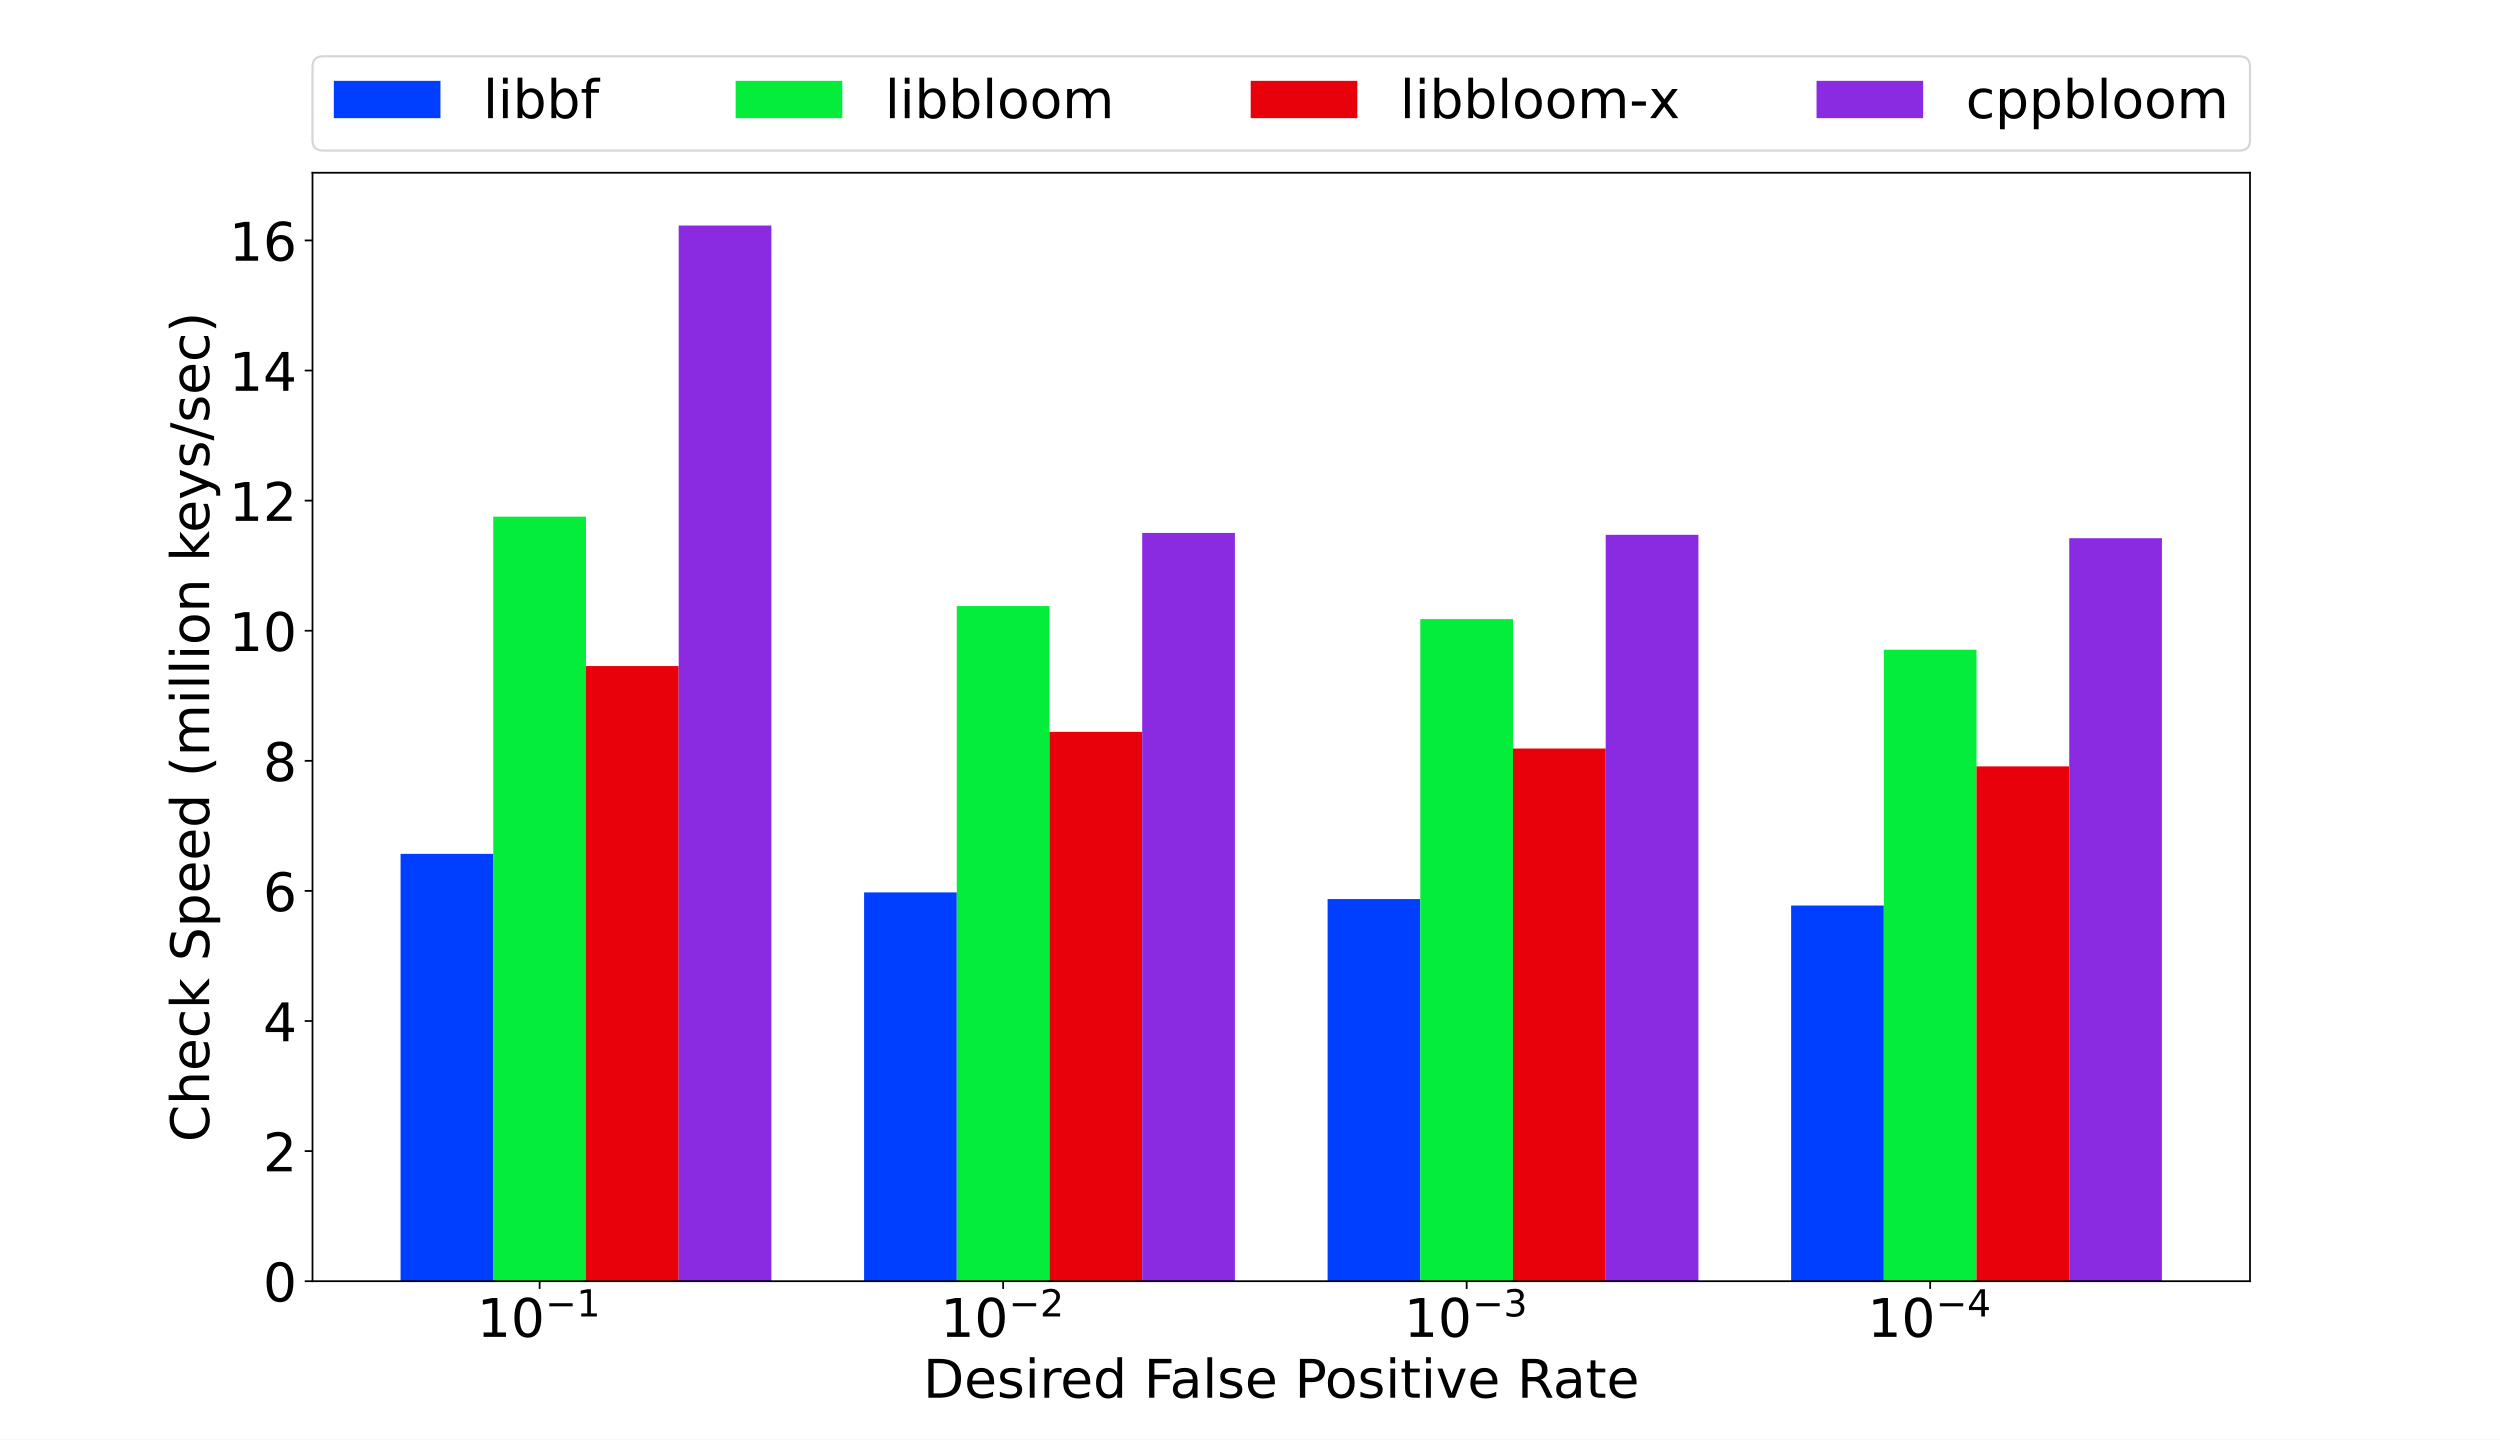
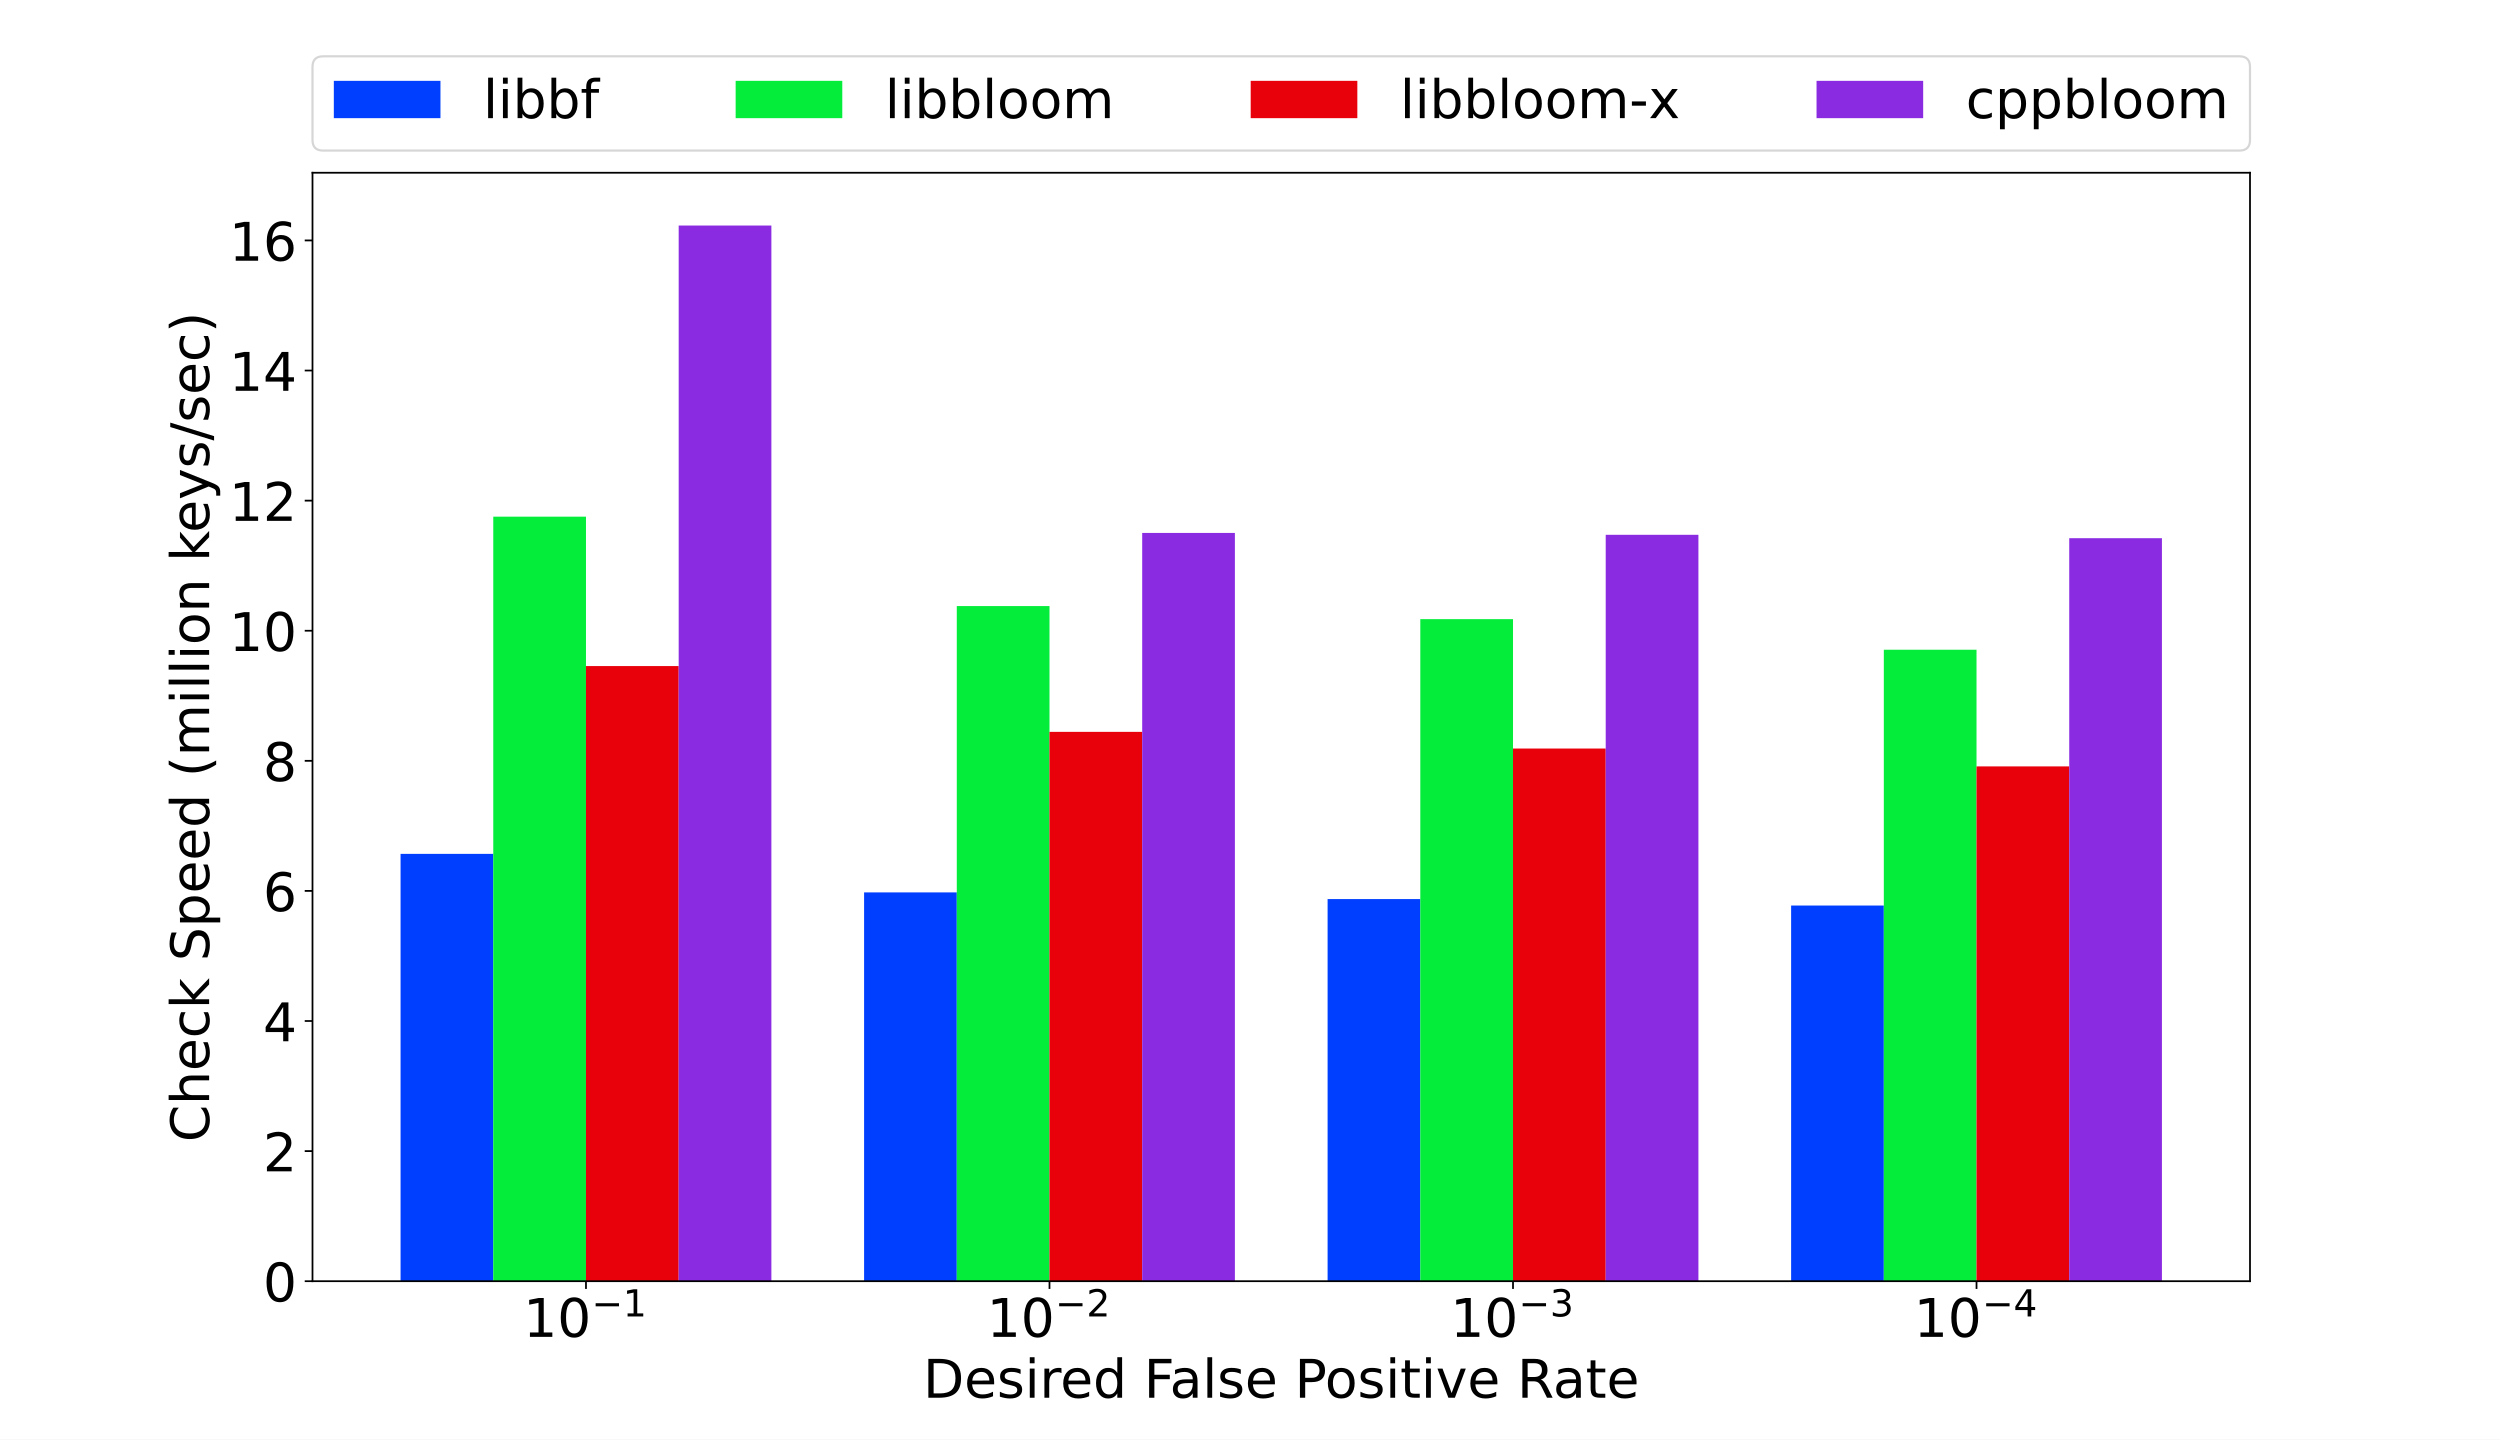
<svg xmlns="http://www.w3.org/2000/svg" xmlns:xlink="http://www.w3.org/1999/xlink" height="648pt" version="1.1" viewBox="0 0 1125.36 648" width="1125.36pt">
  <defs>
    <style type="text/css">
*{stroke-linecap:butt;stroke-linejoin:round;}
  </style>
  </defs>
  <g id="figure_1">
    <g id="patch_1">
      <path d="M 0 648  L 1125.36 648  L 1125.36 0  L 0 0  z " style="fill:#ffffff;" />
    </g>
    <g id="axes_1">
      <g id="patch_2">
        <path d="M 140.67 576.72  L 1012.824 576.72  L 1012.824 77.76  L 140.67 77.76  z " style="fill:#ffffff;" />
      </g>
      <g id="patch_3">
-         <path clip-path="url(#p3d5ce1f7de)" d="M 180.313 576.72  L 222.043 576.72  L 222.043 384.351  L 180.313 384.351  z " style="fill:#003fff;" />
+         <path clip-path="url(#p4076f1bf49)" d="M 180.313 576.72  L 222.043 576.72  L 222.043 384.351  L 180.313 384.351  z " style="fill:#003fff;" />
      </g>
      <g id="patch_4">
-         <path clip-path="url(#p3d5ce1f7de)" d="M 388.963 576.72  L 430.693 576.72  L 430.693 401.711  L 388.963 401.711  z " style="fill:#003fff;" />
+         <path clip-path="url(#p4076f1bf49)" d="M 388.963 576.72  L 430.693 576.72  L 430.693 401.711  L 388.963 401.711  z " style="fill:#003fff;" />
      </g>
      <g id="patch_5">
-         <path clip-path="url(#p3d5ce1f7de)" d="M 597.612 576.72  L 639.342 576.72  L 639.342 404.717  L 597.612 404.717  z " style="fill:#003fff;" />
+         <path clip-path="url(#p4076f1bf49)" d="M 597.612 576.72  L 639.342 576.72  L 639.342 404.717  L 597.612 404.717  z " style="fill:#003fff;" />
      </g>
      <g id="patch_6">
-         <path clip-path="url(#p3d5ce1f7de)" d="M 806.261 576.72  L 847.991 576.72  L 847.991 407.634  L 806.261 407.634  z " style="fill:#003fff;" />
+         <path clip-path="url(#p4076f1bf49)" d="M 806.261 576.72  L 847.991 576.72  L 847.991 407.634  L 806.261 407.634  z " style="fill:#003fff;" />
      </g>
      <g id="patch_7">
-         <path clip-path="url(#p3d5ce1f7de)" d="M 222.043 576.72  L 263.773 576.72  L 263.773 232.561  L 222.043 232.561  z " style="fill:#03ed3a;" />
+         <path clip-path="url(#p4076f1bf49)" d="M 222.043 576.72  L 263.773 576.72  L 263.773 232.561  L 222.043 232.561  z " style="fill:#03ed3a;" />
      </g>
      <g id="patch_8">
-         <path clip-path="url(#p3d5ce1f7de)" d="M 430.693 576.72  L 472.422 576.72  L 472.422 272.803  L 430.693 272.803  z " style="fill:#03ed3a;" />
+         <path clip-path="url(#p4076f1bf49)" d="M 430.693 576.72  L 472.422 576.72  L 472.422 272.803  L 430.693 272.803  z " style="fill:#03ed3a;" />
      </g>
      <g id="patch_9">
-         <path clip-path="url(#p3d5ce1f7de)" d="M 639.342 576.72  L 681.072 576.72  L 681.072 278.707  L 639.342 278.707  z " style="fill:#03ed3a;" />
+         <path clip-path="url(#p4076f1bf49)" d="M 639.342 576.72  L 681.072 576.72  L 681.072 278.707  L 639.342 278.707  z " style="fill:#03ed3a;" />
      </g>
      <g id="patch_10">
-         <path clip-path="url(#p3d5ce1f7de)" d="M 847.991 576.72  L 889.721 576.72  L 889.721 292.475  L 847.991 292.475  z " style="fill:#03ed3a;" />
+         <path clip-path="url(#p4076f1bf49)" d="M 847.991 576.72  L 889.721 576.72  L 889.721 292.475  L 847.991 292.475  z " style="fill:#03ed3a;" />
      </g>
      <g id="patch_11">
-         <path clip-path="url(#p3d5ce1f7de)" d="M 263.773 576.72  L 305.503 576.72  L 305.503 299.831  L 263.773 299.831  z " style="fill:#e8000b;" />
+         <path clip-path="url(#p4076f1bf49)" d="M 263.773 576.72  L 305.503 576.72  L 305.503 299.831  L 263.773 299.831  z " style="fill:#e8000b;" />
      </g>
      <g id="patch_12">
-         <path clip-path="url(#p3d5ce1f7de)" d="M 472.422 576.72  L 514.152 576.72  L 514.152 329.457  L 472.422 329.457  z " style="fill:#e8000b;" />
+         <path clip-path="url(#p4076f1bf49)" d="M 472.422 576.72  L 514.152 576.72  L 514.152 329.457  L 472.422 329.457  z " style="fill:#e8000b;" />
      </g>
      <g id="patch_13">
-         <path clip-path="url(#p3d5ce1f7de)" d="M 681.072 576.72  L 722.801 576.72  L 722.801 336.961  L 681.072 336.961  z " style="fill:#e8000b;" />
+         <path clip-path="url(#p4076f1bf49)" d="M 681.072 576.72  L 722.801 576.72  L 722.801 336.961  L 681.072 336.961  z " style="fill:#e8000b;" />
      </g>
      <g id="patch_14">
-         <path clip-path="url(#p3d5ce1f7de)" d="M 889.721 576.72  L 931.451 576.72  L 931.451 344.981  L 889.721 344.981  z " style="fill:#e8000b;" />
+         <path clip-path="url(#p4076f1bf49)" d="M 889.721 576.72  L 931.451 576.72  L 931.451 344.981  L 889.721 344.981  z " style="fill:#e8000b;" />
      </g>
      <g id="patch_15">
-         <path clip-path="url(#p3d5ce1f7de)" d="M 305.503 576.72  L 347.233 576.72  L 347.233 101.52  L 305.503 101.52  z " style="fill:#8a2be2;" />
+         <path clip-path="url(#p4076f1bf49)" d="M 305.503 576.72  L 347.233 576.72  L 347.233 101.52  L 305.503 101.52  z " style="fill:#8a2be2;" />
      </g>
      <g id="patch_16">
-         <path clip-path="url(#p3d5ce1f7de)" d="M 514.152 576.72  L 555.882 576.72  L 555.882 239.911  L 514.152 239.911  z " style="fill:#8a2be2;" />
+         <path clip-path="url(#p4076f1bf49)" d="M 514.152 576.72  L 555.882 576.72  L 555.882 239.911  L 514.152 239.911  z " style="fill:#8a2be2;" />
      </g>
      <g id="patch_17">
-         <path clip-path="url(#p3d5ce1f7de)" d="M 722.801 576.72  L 764.531 576.72  L 764.531 240.747  L 722.801 240.747  z " style="fill:#8a2be2;" />
+         <path clip-path="url(#p4076f1bf49)" d="M 722.801 576.72  L 764.531 576.72  L 764.531 240.747  L 722.801 240.747  z " style="fill:#8a2be2;" />
      </g>
      <g id="patch_18">
-         <path clip-path="url(#p3d5ce1f7de)" d="M 931.451 576.72  L 973.181 576.72  L 973.181 242.273  L 931.451 242.273  z " style="fill:#8a2be2;" />
+         <path clip-path="url(#p4076f1bf49)" d="M 931.451 576.72  L 973.181 576.72  L 973.181 242.273  L 931.451 242.273  z " style="fill:#8a2be2;" />
      </g>
      <g id="matplotlib.axis_1">
        <g id="xtick_1">
          <g id="line2d_1">
            <defs>
-               <path d="M 0 0  L 0 3.5  " id="m0b85500d4a" style="stroke:#000000;stroke-width:0.8;" />
-             </defs>
-             <g>
-               <use style="stroke:#000000;stroke-width:0.8;" x="242.908" xlink:href="#m0b85500d4a" y="576.72" />
+               <path d="M 0 0  L 0 3.5  " id="m5513787c3d" style="stroke:#000000;stroke-width:0.8;" />
+             </defs>
+             <g>
+               <use style="stroke:#000000;stroke-width:0.8;" x="263.773" xlink:href="#m5513787c3d" y="576.72" />
            </g>
          </g>
          <g id="text_1">
            <defs>
              <path d="M 12.406 8.297  L 28.516 8.297  L 28.516 63.922  L 10.984 60.406  L 10.984 69.391  L 28.422 72.906  L 38.281 72.906  L 38.281 8.297  L 54.391 8.297  L 54.391 0  L 12.406 0  z " id="DejaVuSans-49" />
              <path d="M 31.781 66.406  Q 24.172 66.406 20.328 58.906  Q 16.5 51.422 16.5 36.375  Q 16.5 21.391 20.328 13.891  Q 24.172 6.391 31.781 6.391  Q 39.453 6.391 43.281 13.891  Q 47.125 21.391 47.125 36.375  Q 47.125 51.422 43.281 58.906  Q 39.453 66.406 31.781 66.406  z M 31.781 74.219  Q 44.047 74.219 50.516 64.516  Q 56.984 54.828 56.984 36.375  Q 56.984 17.969 50.516 8.266  Q 44.047 -1.422 31.781 -1.422  Q 19.531 -1.422 13.062 8.266  Q 6.594 17.969 6.594 36.375  Q 6.594 54.828 13.062 64.516  Q 19.531 74.219 31.781 74.219  z " id="DejaVuSans-48" />
              <path d="M 10.594 35.5  L 73.188 35.5  L 73.188 27.203  L 10.594 27.203  z " id="DejaVuSans-8722" />
            </defs>
-             <g transform="translate(214.7081 601.9562)scale(0.24 -0.24)">
+             <g transform="translate(235.5731 601.9562)scale(0.24 -0.24)">
              <use transform="translate(0 0.684375)" xlink:href="#DejaVuSans-49" />
              <use transform="translate(63.62305 0.684375)" xlink:href="#DejaVuSans-48" />
              <use transform="translate(128.2031 38.96563)scale(0.7)" xlink:href="#DejaVuSans-8722" />
              <use transform="translate(186.8555 38.96563)scale(0.7)" xlink:href="#DejaVuSans-49" />
            </g>
          </g>
        </g>
        <g id="xtick_2">
          <g id="line2d_2">
            <g>
-               <use style="stroke:#000000;stroke-width:0.8;" x="451.557" xlink:href="#m0b85500d4a" y="576.72" />
+               <use style="stroke:#000000;stroke-width:0.8;" x="472.422" xlink:href="#m5513787c3d" y="576.72" />
            </g>
          </g>
          <g id="text_2">
            <defs>
              <path d="M 19.188 8.297  L 53.609 8.297  L 53.609 0  L 7.328 0  L 7.328 8.297  Q 12.938 14.109 22.625 23.891  Q 32.328 33.688 34.812 36.531  Q 39.547 41.844 41.422 45.531  Q 43.312 49.219 43.312 52.781  Q 43.312 58.594 39.234 62.25  Q 35.156 65.922 28.609 65.922  Q 23.969 65.922 18.812 64.312  Q 13.672 62.703 7.812 59.422  L 7.812 69.391  Q 13.766 71.781 18.938 73  Q 24.125 74.219 28.422 74.219  Q 39.75 74.219 46.484 68.547  Q 53.219 62.891 53.219 53.422  Q 53.219 48.922 51.531 44.891  Q 49.859 40.875 45.406 35.406  Q 44.188 33.984 37.641 27.219  Q 31.109 20.453 19.188 8.297  z " id="DejaVuSans-50" />
            </defs>
-             <g transform="translate(423.3574 601.9562)scale(0.24 -0.24)">
+             <g transform="translate(444.2224 601.9562)scale(0.24 -0.24)">
              <use transform="translate(0 0.765625)" xlink:href="#DejaVuSans-49" />
              <use transform="translate(63.62305 0.765625)" xlink:href="#DejaVuSans-48" />
              <use transform="translate(128.2031 39.04688)scale(0.7)" xlink:href="#DejaVuSans-8722" />
              <use transform="translate(186.8555 39.04688)scale(0.7)" xlink:href="#DejaVuSans-50" />
            </g>
          </g>
        </g>
        <g id="xtick_3">
          <g id="line2d_3">
            <g>
-               <use style="stroke:#000000;stroke-width:0.8;" x="660.207" xlink:href="#m0b85500d4a" y="576.72" />
+               <use style="stroke:#000000;stroke-width:0.8;" x="681.072" xlink:href="#m5513787c3d" y="576.72" />
            </g>
          </g>
          <g id="text_3">
            <defs>
              <path d="M 40.578 39.312  Q 47.656 37.797 51.625 33  Q 55.609 28.219 55.609 21.188  Q 55.609 10.406 48.188 4.484  Q 40.766 -1.422 27.094 -1.422  Q 22.516 -1.422 17.656 -0.516  Q 12.797 0.391 7.625 2.203  L 7.625 11.719  Q 11.719 9.328 16.594 8.109  Q 21.484 6.891 26.812 6.891  Q 36.078 6.891 40.938 10.547  Q 45.797 14.203 45.797 21.188  Q 45.797 27.641 41.281 31.266  Q 36.766 34.906 28.719 34.906  L 20.219 34.906  L 20.219 43.016  L 29.109 43.016  Q 36.375 43.016 40.234 45.922  Q 44.094 48.828 44.094 54.297  Q 44.094 59.906 40.109 62.906  Q 36.141 65.922 28.719 65.922  Q 24.656 65.922 20.016 65.031  Q 15.375 64.156 9.812 62.312  L 9.812 71.094  Q 15.438 72.656 20.344 73.438  Q 25.25 74.219 29.594 74.219  Q 40.828 74.219 47.359 69.109  Q 53.906 64.016 53.906 55.328  Q 53.906 49.266 50.438 45.094  Q 46.969 40.922 40.578 39.312  z " id="DejaVuSans-51" />
            </defs>
-             <g transform="translate(632.0067 601.9562)scale(0.24 -0.24)">
+             <g transform="translate(652.8716 601.9562)scale(0.24 -0.24)">
              <use transform="translate(0 0.765625)" xlink:href="#DejaVuSans-49" />
              <use transform="translate(63.62305 0.765625)" xlink:href="#DejaVuSans-48" />
              <use transform="translate(128.2031 39.04688)scale(0.7)" xlink:href="#DejaVuSans-8722" />
              <use transform="translate(186.8555 39.04688)scale(0.7)" xlink:href="#DejaVuSans-51" />
            </g>
          </g>
        </g>
        <g id="xtick_4">
          <g id="line2d_4">
            <g>
-               <use style="stroke:#000000;stroke-width:0.8;" x="868.856" xlink:href="#m0b85500d4a" y="576.72" />
+               <use style="stroke:#000000;stroke-width:0.8;" x="889.721" xlink:href="#m5513787c3d" y="576.72" />
            </g>
          </g>
          <g id="text_4">
            <defs>
              <path d="M 37.797 64.312  L 12.891 25.391  L 37.797 25.391  z M 35.203 72.906  L 47.609 72.906  L 47.609 25.391  L 58.016 25.391  L 58.016 17.188  L 47.609 17.188  L 47.609 0  L 37.797 0  L 37.797 17.188  L 4.891 17.188  L 4.891 26.703  z " id="DejaVuSans-52" />
            </defs>
-             <g transform="translate(840.656 601.9562)scale(0.24 -0.24)">
+             <g transform="translate(861.5209 601.9562)scale(0.24 -0.24)">
              <use transform="translate(0 0.684375)" xlink:href="#DejaVuSans-49" />
              <use transform="translate(63.62305 0.684375)" xlink:href="#DejaVuSans-48" />
              <use transform="translate(128.2031 38.96563)scale(0.7)" xlink:href="#DejaVuSans-8722" />
              <use transform="translate(186.8555 38.96563)scale(0.7)" xlink:href="#DejaVuSans-52" />
            </g>
          </g>
        </g>
        <g id="text_5">
          <defs>
            <path d="M 19.672 64.797  L 19.672 8.109  L 31.594 8.109  Q 46.688 8.109 53.688 14.938  Q 60.688 21.781 60.688 36.531  Q 60.688 51.172 53.688 57.984  Q 46.688 64.797 31.594 64.797  z M 9.812 72.906  L 30.078 72.906  Q 51.266 72.906 61.172 64.094  Q 71.094 55.281 71.094 36.531  Q 71.094 17.672 61.125 8.828  Q 51.172 0 30.078 0  L 9.812 0  z " id="DejaVuSans-68" />
            <path d="M 56.203 29.594  L 56.203 25.203  L 14.891 25.203  Q 15.484 15.922 20.484 11.062  Q 25.484 6.203 34.422 6.203  Q 39.594 6.203 44.453 7.469  Q 49.312 8.734 54.109 11.281  L 54.109 2.781  Q 49.266 0.734 44.188 -0.344  Q 39.109 -1.422 33.891 -1.422  Q 20.797 -1.422 13.156 6.188  Q 5.516 13.812 5.516 26.812  Q 5.516 40.234 12.766 48.109  Q 20.016 56 32.328 56  Q 43.359 56 49.781 48.891  Q 56.203 41.797 56.203 29.594  z M 47.219 32.234  Q 47.125 39.594 43.094 43.984  Q 39.062 48.391 32.422 48.391  Q 24.906 48.391 20.391 44.141  Q 15.875 39.891 15.188 32.172  z " id="DejaVuSans-101" />
            <path d="M 44.281 53.078  L 44.281 44.578  Q 40.484 46.531 36.375 47.5  Q 32.281 48.484 27.875 48.484  Q 21.188 48.484 17.844 46.438  Q 14.5 44.391 14.5 40.281  Q 14.5 37.156 16.891 35.375  Q 19.281 33.594 26.516 31.984  L 29.594 31.297  Q 39.156 29.25 43.188 25.516  Q 47.219 21.781 47.219 15.094  Q 47.219 7.469 41.188 3.016  Q 35.156 -1.422 24.609 -1.422  Q 20.219 -1.422 15.453 -0.562  Q 10.688 0.297 5.422 2  L 5.422 11.281  Q 10.406 8.688 15.234 7.391  Q 20.062 6.109 24.812 6.109  Q 31.156 6.109 34.562 8.281  Q 37.984 10.453 37.984 14.406  Q 37.984 18.062 35.516 20.016  Q 33.062 21.969 24.703 23.781  L 21.578 24.516  Q 13.234 26.266 9.516 29.906  Q 5.812 33.547 5.812 39.891  Q 5.812 47.609 11.281 51.797  Q 16.75 56 26.812 56  Q 31.781 56 36.172 55.266  Q 40.578 54.547 44.281 53.078  z " id="DejaVuSans-115" />
            <path d="M 9.422 54.688  L 18.406 54.688  L 18.406 0  L 9.422 0  z M 9.422 75.984  L 18.406 75.984  L 18.406 64.594  L 9.422 64.594  z " id="DejaVuSans-105" />
            <path d="M 41.109 46.297  Q 39.594 47.172 37.812 47.578  Q 36.031 48 33.891 48  Q 26.266 48 22.188 43.047  Q 18.109 38.094 18.109 28.812  L 18.109 0  L 9.078 0  L 9.078 54.688  L 18.109 54.688  L 18.109 46.188  Q 20.953 51.172 25.484 53.578  Q 30.031 56 36.531 56  Q 37.453 56 38.578 55.875  Q 39.703 55.766 41.062 55.516  z " id="DejaVuSans-114" />
            <path d="M 45.406 46.391  L 45.406 75.984  L 54.391 75.984  L 54.391 0  L 45.406 0  L 45.406 8.203  Q 42.578 3.328 38.25 0.953  Q 33.938 -1.422 27.875 -1.422  Q 17.969 -1.422 11.734 6.484  Q 5.516 14.406 5.516 27.297  Q 5.516 40.188 11.734 48.094  Q 17.969 56 27.875 56  Q 33.938 56 38.25 53.625  Q 42.578 51.266 45.406 46.391  z M 14.797 27.297  Q 14.797 17.391 18.875 11.75  Q 22.953 6.109 30.078 6.109  Q 37.203 6.109 41.297 11.75  Q 45.406 17.391 45.406 27.297  Q 45.406 37.203 41.297 42.844  Q 37.203 48.484 30.078 48.484  Q 22.953 48.484 18.875 42.844  Q 14.797 37.203 14.797 27.297  z " id="DejaVuSans-100" />
            <path id="DejaVuSans-32" />
            <path d="M 9.812 72.906  L 51.703 72.906  L 51.703 64.594  L 19.672 64.594  L 19.672 43.109  L 48.578 43.109  L 48.578 34.812  L 19.672 34.812  L 19.672 0  L 9.812 0  z " id="DejaVuSans-70" />
            <path d="M 34.281 27.484  Q 23.391 27.484 19.188 25  Q 14.984 22.516 14.984 16.5  Q 14.984 11.719 18.141 8.906  Q 21.297 6.109 26.703 6.109  Q 34.188 6.109 38.703 11.406  Q 43.219 16.703 43.219 25.484  L 43.219 27.484  z M 52.203 31.203  L 52.203 0  L 43.219 0  L 43.219 8.297  Q 40.141 3.328 35.547 0.953  Q 30.953 -1.422 24.312 -1.422  Q 15.922 -1.422 10.953 3.297  Q 6 8.016 6 15.922  Q 6 25.141 12.172 29.828  Q 18.359 34.516 30.609 34.516  L 43.219 34.516  L 43.219 35.406  Q 43.219 41.609 39.141 45  Q 35.062 48.391 27.688 48.391  Q 23 48.391 18.547 47.266  Q 14.109 46.141 10.016 43.891  L 10.016 52.203  Q 14.938 54.109 19.578 55.047  Q 24.219 56 28.609 56  Q 40.484 56 46.344 49.844  Q 52.203 43.703 52.203 31.203  z " id="DejaVuSans-97" />
            <path d="M 9.422 75.984  L 18.406 75.984  L 18.406 0  L 9.422 0  z " id="DejaVuSans-108" />
            <path d="M 19.672 64.797  L 19.672 37.406  L 32.078 37.406  Q 38.969 37.406 42.719 40.969  Q 46.484 44.531 46.484 51.125  Q 46.484 57.672 42.719 61.234  Q 38.969 64.797 32.078 64.797  z M 9.812 72.906  L 32.078 72.906  Q 44.344 72.906 50.609 67.359  Q 56.891 61.812 56.891 51.125  Q 56.891 40.328 50.609 34.812  Q 44.344 29.297 32.078 29.297  L 19.672 29.297  L 19.672 0  L 9.812 0  z " id="DejaVuSans-80" />
            <path d="M 30.609 48.391  Q 23.391 48.391 19.188 42.75  Q 14.984 37.109 14.984 27.297  Q 14.984 17.484 19.156 11.844  Q 23.344 6.203 30.609 6.203  Q 37.797 6.203 41.984 11.859  Q 46.188 17.531 46.188 27.297  Q 46.188 37.016 41.984 42.703  Q 37.797 48.391 30.609 48.391  z M 30.609 56  Q 42.328 56 49.016 48.375  Q 55.719 40.766 55.719 27.297  Q 55.719 13.875 49.016 6.219  Q 42.328 -1.422 30.609 -1.422  Q 18.844 -1.422 12.172 6.219  Q 5.516 13.875 5.516 27.297  Q 5.516 40.766 12.172 48.375  Q 18.844 56 30.609 56  z " id="DejaVuSans-111" />
            <path d="M 18.312 70.219  L 18.312 54.688  L 36.812 54.688  L 36.812 47.703  L 18.312 47.703  L 18.312 18.016  Q 18.312 11.328 20.141 9.422  Q 21.969 7.516 27.594 7.516  L 36.812 7.516  L 36.812 0  L 27.594 0  Q 17.188 0 13.234 3.875  Q 9.281 7.766 9.281 18.016  L 9.281 47.703  L 2.688 47.703  L 2.688 54.688  L 9.281 54.688  L 9.281 70.219  z " id="DejaVuSans-116" />
            <path d="M 2.984 54.688  L 12.5 54.688  L 29.594 8.797  L 46.688 54.688  L 56.203 54.688  L 35.688 0  L 23.484 0  z " id="DejaVuSans-118" />
            <path d="M 44.391 34.188  Q 47.562 33.109 50.562 29.594  Q 53.562 26.078 56.594 19.922  L 66.609 0  L 56 0  L 46.688 18.703  Q 43.062 26.031 39.672 28.422  Q 36.281 30.812 30.422 30.812  L 19.672 30.812  L 19.672 0  L 9.812 0  L 9.812 72.906  L 32.078 72.906  Q 44.578 72.906 50.734 67.672  Q 56.891 62.453 56.891 51.906  Q 56.891 45.016 53.688 40.469  Q 50.484 35.938 44.391 34.188  z M 19.672 64.797  L 19.672 38.922  L 32.078 38.922  Q 39.203 38.922 42.844 42.219  Q 46.484 45.516 46.484 51.906  Q 46.484 58.297 42.844 61.547  Q 39.203 64.797 32.078 64.797  z " id="DejaVuSans-82" />
          </defs>
          <g transform="translate(415.5401 629.1838)scale(0.24 -0.24)">
            <use xlink:href="#DejaVuSans-68" />
            <use x="77.002" xlink:href="#DejaVuSans-101" />
            <use x="138.525" xlink:href="#DejaVuSans-115" />
            <use x="190.625" xlink:href="#DejaVuSans-105" />
            <use x="218.408" xlink:href="#DejaVuSans-114" />
            <use x="257.271" xlink:href="#DejaVuSans-101" />
            <use x="318.795" xlink:href="#DejaVuSans-100" />
            <use x="382.271" xlink:href="#DejaVuSans-32" />
            <use x="414.059" xlink:href="#DejaVuSans-70" />
            <use x="462.453" xlink:href="#DejaVuSans-97" />
            <use x="523.732" xlink:href="#DejaVuSans-108" />
            <use x="551.516" xlink:href="#DejaVuSans-115" />
            <use x="603.615" xlink:href="#DejaVuSans-101" />
            <use x="665.139" xlink:href="#DejaVuSans-32" />
            <use x="696.926" xlink:href="#DejaVuSans-80" />
            <use x="753.604" xlink:href="#DejaVuSans-111" />
            <use x="814.785" xlink:href="#DejaVuSans-115" />
            <use x="866.885" xlink:href="#DejaVuSans-105" />
            <use x="894.668" xlink:href="#DejaVuSans-116" />
            <use x="933.877" xlink:href="#DejaVuSans-105" />
            <use x="961.66" xlink:href="#DejaVuSans-118" />
            <use x="1020.84" xlink:href="#DejaVuSans-101" />
            <use x="1082.363" xlink:href="#DejaVuSans-32" />
            <use x="1114.15" xlink:href="#DejaVuSans-82" />
            <use x="1181.383" xlink:href="#DejaVuSans-97" />
            <use x="1242.662" xlink:href="#DejaVuSans-116" />
            <use x="1281.871" xlink:href="#DejaVuSans-101" />
          </g>
        </g>
      </g>
      <g id="matplotlib.axis_2">
        <g id="ytick_1">
          <g id="line2d_5">
            <defs>
-               <path d="M 0 0  L -3.5 0  " id="m25e9dad3aa" style="stroke:#000000;stroke-width:0.8;" />
-             </defs>
-             <g>
-               <use style="stroke:#000000;stroke-width:0.8;" x="140.67" xlink:href="#m25e9dad3aa" y="576.72" />
+               <path d="M 0 0  L -3.5 0  " id="m10c6219ffc" style="stroke:#000000;stroke-width:0.8;" />
+             </defs>
+             <g>
+               <use style="stroke:#000000;stroke-width:0.8;" x="140.67" xlink:href="#m10c6219ffc" y="576.72" />
            </g>
          </g>
          <g id="text_6">
            <g transform="translate(118.4 585.8381)scale(0.24 -0.24)">
              <use xlink:href="#DejaVuSans-48" />
            </g>
          </g>
        </g>
        <g id="ytick_2">
          <g id="line2d_6">
            <g>
-               <use style="stroke:#000000;stroke-width:0.8;" x="140.67" xlink:href="#m25e9dad3aa" y="518.16" />
+               <use style="stroke:#000000;stroke-width:0.8;" x="140.67" xlink:href="#m10c6219ffc" y="518.16" />
            </g>
          </g>
          <g id="text_7">
            <g transform="translate(118.4 527.2778)scale(0.24 -0.24)">
              <use xlink:href="#DejaVuSans-50" />
            </g>
          </g>
        </g>
        <g id="ytick_3">
          <g id="line2d_7">
            <g>
-               <use style="stroke:#000000;stroke-width:0.8;" x="140.67" xlink:href="#m25e9dad3aa" y="459.599" />
+               <use style="stroke:#000000;stroke-width:0.8;" x="140.67" xlink:href="#m10c6219ffc" y="459.599" />
            </g>
          </g>
          <g id="text_8">
            <g transform="translate(118.4 468.7174)scale(0.24 -0.24)">
              <use xlink:href="#DejaVuSans-52" />
            </g>
          </g>
        </g>
        <g id="ytick_4">
          <g id="line2d_8">
            <g>
-               <use style="stroke:#000000;stroke-width:0.8;" x="140.67" xlink:href="#m25e9dad3aa" y="401.039" />
+               <use style="stroke:#000000;stroke-width:0.8;" x="140.67" xlink:href="#m10c6219ffc" y="401.039" />
            </g>
          </g>
          <g id="text_9">
            <defs>
              <path d="M 33.016 40.375  Q 26.375 40.375 22.484 35.828  Q 18.609 31.297 18.609 23.391  Q 18.609 15.531 22.484 10.953  Q 26.375 6.391 33.016 6.391  Q 39.656 6.391 43.531 10.953  Q 47.406 15.531 47.406 23.391  Q 47.406 31.297 43.531 35.828  Q 39.656 40.375 33.016 40.375  z M 52.594 71.297  L 52.594 62.312  Q 48.875 64.062 45.094 64.984  Q 41.312 65.922 37.594 65.922  Q 27.828 65.922 22.672 59.328  Q 17.531 52.734 16.797 39.406  Q 19.672 43.656 24.016 45.922  Q 28.375 48.188 33.594 48.188  Q 44.578 48.188 50.953 41.516  Q 57.328 34.859 57.328 23.391  Q 57.328 12.156 50.688 5.359  Q 44.047 -1.422 33.016 -1.422  Q 20.359 -1.422 13.672 8.266  Q 6.984 17.969 6.984 36.375  Q 6.984 53.656 15.188 63.938  Q 23.391 74.219 37.203 74.219  Q 40.922 74.219 44.703 73.484  Q 48.484 72.75 52.594 71.297  z " id="DejaVuSans-54" />
            </defs>
            <g transform="translate(118.4 410.1571)scale(0.24 -0.24)">
              <use xlink:href="#DejaVuSans-54" />
            </g>
          </g>
        </g>
        <g id="ytick_5">
          <g id="line2d_9">
            <g>
-               <use style="stroke:#000000;stroke-width:0.8;" x="140.67" xlink:href="#m25e9dad3aa" y="342.479" />
+               <use style="stroke:#000000;stroke-width:0.8;" x="140.67" xlink:href="#m10c6219ffc" y="342.479" />
            </g>
          </g>
          <g id="text_10">
            <defs>
              <path d="M 31.781 34.625  Q 24.75 34.625 20.719 30.859  Q 16.703 27.094 16.703 20.516  Q 16.703 13.922 20.719 10.156  Q 24.75 6.391 31.781 6.391  Q 38.812 6.391 42.859 10.172  Q 46.922 13.969 46.922 20.516  Q 46.922 27.094 42.891 30.859  Q 38.875 34.625 31.781 34.625  z M 21.922 38.812  Q 15.578 40.375 12.031 44.719  Q 8.5 49.078 8.5 55.328  Q 8.5 64.062 14.719 69.141  Q 20.953 74.219 31.781 74.219  Q 42.672 74.219 48.875 69.141  Q 55.078 64.062 55.078 55.328  Q 55.078 49.078 51.531 44.719  Q 48 40.375 41.703 38.812  Q 48.828 37.156 52.797 32.312  Q 56.781 27.484 56.781 20.516  Q 56.781 9.906 50.312 4.234  Q 43.844 -1.422 31.781 -1.422  Q 19.734 -1.422 13.25 4.234  Q 6.781 9.906 6.781 20.516  Q 6.781 27.484 10.781 32.312  Q 14.797 37.156 21.922 38.812  z M 18.312 54.391  Q 18.312 48.734 21.844 45.562  Q 25.391 42.391 31.781 42.391  Q 38.141 42.391 41.719 45.562  Q 45.312 48.734 45.312 54.391  Q 45.312 60.062 41.719 63.234  Q 38.141 66.406 31.781 66.406  Q 25.391 66.406 21.844 63.234  Q 18.312 60.062 18.312 54.391  z " id="DejaVuSans-56" />
            </defs>
            <g transform="translate(118.4 351.5967)scale(0.24 -0.24)">
              <use xlink:href="#DejaVuSans-56" />
            </g>
          </g>
        </g>
        <g id="ytick_6">
          <g id="line2d_10">
            <g>
-               <use style="stroke:#000000;stroke-width:0.8;" x="140.67" xlink:href="#m25e9dad3aa" y="283.918" />
+               <use style="stroke:#000000;stroke-width:0.8;" x="140.67" xlink:href="#m10c6219ffc" y="283.918" />
            </g>
          </g>
          <g id="text_11">
            <g transform="translate(103.13 293.0364)scale(0.24 -0.24)">
              <use xlink:href="#DejaVuSans-49" />
              <use x="63.623" xlink:href="#DejaVuSans-48" />
            </g>
          </g>
        </g>
        <g id="ytick_7">
          <g id="line2d_11">
            <g>
-               <use style="stroke:#000000;stroke-width:0.8;" x="140.67" xlink:href="#m25e9dad3aa" y="225.358" />
+               <use style="stroke:#000000;stroke-width:0.8;" x="140.67" xlink:href="#m10c6219ffc" y="225.358" />
            </g>
          </g>
          <g id="text_12">
            <g transform="translate(103.13 234.476)scale(0.24 -0.24)">
              <use xlink:href="#DejaVuSans-49" />
              <use x="63.623" xlink:href="#DejaVuSans-50" />
            </g>
          </g>
        </g>
        <g id="ytick_8">
          <g id="line2d_12">
            <g>
-               <use style="stroke:#000000;stroke-width:0.8;" x="140.67" xlink:href="#m25e9dad3aa" y="166.798" />
+               <use style="stroke:#000000;stroke-width:0.8;" x="140.67" xlink:href="#m10c6219ffc" y="166.798" />
            </g>
          </g>
          <g id="text_13">
            <g transform="translate(103.13 175.9157)scale(0.24 -0.24)">
              <use xlink:href="#DejaVuSans-49" />
              <use x="63.623" xlink:href="#DejaVuSans-52" />
            </g>
          </g>
        </g>
        <g id="ytick_9">
          <g id="line2d_13">
            <g>
-               <use style="stroke:#000000;stroke-width:0.8;" x="140.67" xlink:href="#m25e9dad3aa" y="108.237" />
+               <use style="stroke:#000000;stroke-width:0.8;" x="140.67" xlink:href="#m10c6219ffc" y="108.237" />
            </g>
          </g>
          <g id="text_14">
            <g transform="translate(103.13 117.3553)scale(0.24 -0.24)">
              <use xlink:href="#DejaVuSans-49" />
              <use x="63.623" xlink:href="#DejaVuSans-54" />
            </g>
          </g>
        </g>
        <g id="text_15">
          <defs>
            <path d="M 64.406 67.281  L 64.406 56.891  Q 59.422 61.531 53.781 63.812  Q 48.141 66.109 41.797 66.109  Q 29.297 66.109 22.656 58.469  Q 16.016 50.828 16.016 36.375  Q 16.016 21.969 22.656 14.328  Q 29.297 6.688 41.797 6.688  Q 48.141 6.688 53.781 8.984  Q 59.422 11.281 64.406 15.922  L 64.406 5.609  Q 59.234 2.094 53.438 0.328  Q 47.656 -1.422 41.219 -1.422  Q 24.656 -1.422 15.125 8.703  Q 5.609 18.844 5.609 36.375  Q 5.609 53.953 15.125 64.078  Q 24.656 74.219 41.219 74.219  Q 47.75 74.219 53.531 72.484  Q 59.328 70.75 64.406 67.281  z " id="DejaVuSans-67" />
            <path d="M 54.891 33.016  L 54.891 0  L 45.906 0  L 45.906 32.719  Q 45.906 40.484 42.875 44.328  Q 39.844 48.188 33.797 48.188  Q 26.516 48.188 22.312 43.547  Q 18.109 38.922 18.109 30.906  L 18.109 0  L 9.078 0  L 9.078 75.984  L 18.109 75.984  L 18.109 46.188  Q 21.344 51.125 25.703 53.562  Q 30.078 56 35.797 56  Q 45.219 56 50.047 50.172  Q 54.891 44.344 54.891 33.016  z " id="DejaVuSans-104" />
            <path d="M 48.781 52.594  L 48.781 44.188  Q 44.969 46.297 41.141 47.344  Q 37.312 48.391 33.406 48.391  Q 24.656 48.391 19.812 42.844  Q 14.984 37.312 14.984 27.297  Q 14.984 17.281 19.812 11.734  Q 24.656 6.203 33.406 6.203  Q 37.312 6.203 41.141 7.25  Q 44.969 8.297 48.781 10.406  L 48.781 2.094  Q 45.016 0.344 40.984 -0.531  Q 36.969 -1.422 32.422 -1.422  Q 20.062 -1.422 12.781 6.344  Q 5.516 14.109 5.516 27.297  Q 5.516 40.672 12.859 48.328  Q 20.219 56 33.016 56  Q 37.156 56 41.109 55.141  Q 45.062 54.297 48.781 52.594  z " id="DejaVuSans-99" />
            <path d="M 9.078 75.984  L 18.109 75.984  L 18.109 31.109  L 44.922 54.688  L 56.391 54.688  L 27.391 29.109  L 57.625 0  L 45.906 0  L 18.109 26.703  L 18.109 0  L 9.078 0  z " id="DejaVuSans-107" />
            <path d="M 53.516 70.516  L 53.516 60.891  Q 47.906 63.578 42.922 64.891  Q 37.938 66.219 33.297 66.219  Q 25.25 66.219 20.875 63.094  Q 16.5 59.969 16.5 54.203  Q 16.5 49.359 19.406 46.891  Q 22.312 44.438 30.422 42.922  L 36.375 41.703  Q 47.406 39.594 52.656 34.297  Q 57.906 29 57.906 20.125  Q 57.906 9.516 50.797 4.047  Q 43.703 -1.422 29.984 -1.422  Q 24.812 -1.422 18.969 -0.25  Q 13.141 0.922 6.891 3.219  L 6.891 13.375  Q 12.891 10.016 18.656 8.297  Q 24.422 6.594 29.984 6.594  Q 38.422 6.594 43.016 9.906  Q 47.609 13.234 47.609 19.391  Q 47.609 24.75 44.312 27.781  Q 41.016 30.812 33.5 32.328  L 27.484 33.5  Q 16.453 35.688 11.516 40.375  Q 6.594 45.062 6.594 53.422  Q 6.594 63.094 13.406 68.656  Q 20.219 74.219 32.172 74.219  Q 37.312 74.219 42.625 73.281  Q 47.953 72.359 53.516 70.516  z " id="DejaVuSans-83" />
            <path d="M 18.109 8.203  L 18.109 -20.797  L 9.078 -20.797  L 9.078 54.688  L 18.109 54.688  L 18.109 46.391  Q 20.953 51.266 25.266 53.625  Q 29.594 56 35.594 56  Q 45.562 56 51.781 48.094  Q 58.016 40.188 58.016 27.297  Q 58.016 14.406 51.781 6.484  Q 45.562 -1.422 35.594 -1.422  Q 29.594 -1.422 25.266 0.953  Q 20.953 3.328 18.109 8.203  z M 48.688 27.297  Q 48.688 37.203 44.609 42.844  Q 40.531 48.484 33.406 48.484  Q 26.266 48.484 22.188 42.844  Q 18.109 37.203 18.109 27.297  Q 18.109 17.391 22.188 11.75  Q 26.266 6.109 33.406 6.109  Q 40.531 6.109 44.609 11.75  Q 48.688 17.391 48.688 27.297  z " id="DejaVuSans-112" />
            <path d="M 31 75.875  Q 24.469 64.656 21.281 53.656  Q 18.109 42.672 18.109 31.391  Q 18.109 20.125 21.312 9.062  Q 24.516 -2 31 -13.188  L 23.188 -13.188  Q 15.875 -1.703 12.234 9.375  Q 8.594 20.453 8.594 31.391  Q 8.594 42.281 12.203 53.312  Q 15.828 64.359 23.188 75.875  z " id="DejaVuSans-40" />
            <path d="M 52 44.188  Q 55.375 50.25 60.062 53.125  Q 64.75 56 71.094 56  Q 79.641 56 84.281 50.016  Q 88.922 44.047 88.922 33.016  L 88.922 0  L 79.891 0  L 79.891 32.719  Q 79.891 40.578 77.094 44.375  Q 74.312 48.188 68.609 48.188  Q 61.625 48.188 57.562 43.547  Q 53.516 38.922 53.516 30.906  L 53.516 0  L 44.484 0  L 44.484 32.719  Q 44.484 40.625 41.703 44.406  Q 38.922 48.188 33.109 48.188  Q 26.219 48.188 22.156 43.531  Q 18.109 38.875 18.109 30.906  L 18.109 0  L 9.078 0  L 9.078 54.688  L 18.109 54.688  L 18.109 46.188  Q 21.188 51.219 25.484 53.609  Q 29.781 56 35.688 56  Q 41.656 56 45.828 52.969  Q 50 49.953 52 44.188  z " id="DejaVuSans-109" />
            <path d="M 54.891 33.016  L 54.891 0  L 45.906 0  L 45.906 32.719  Q 45.906 40.484 42.875 44.328  Q 39.844 48.188 33.797 48.188  Q 26.516 48.188 22.312 43.547  Q 18.109 38.922 18.109 30.906  L 18.109 0  L 9.078 0  L 9.078 54.688  L 18.109 54.688  L 18.109 46.188  Q 21.344 51.125 25.703 53.562  Q 30.078 56 35.797 56  Q 45.219 56 50.047 50.172  Q 54.891 44.344 54.891 33.016  z " id="DejaVuSans-110" />
            <path d="M 32.172 -5.078  Q 28.375 -14.844 24.75 -17.812  Q 21.141 -20.797 15.094 -20.797  L 7.906 -20.797  L 7.906 -13.281  L 13.188 -13.281  Q 16.891 -13.281 18.938 -11.516  Q 21 -9.766 23.484 -3.219  L 25.094 0.875  L 2.984 54.688  L 12.5 54.688  L 29.594 11.922  L 46.688 54.688  L 56.203 54.688  z " id="DejaVuSans-121" />
            <path d="M 25.391 72.906  L 33.688 72.906  L 8.297 -9.281  L 0 -9.281  z " id="DejaVuSans-47" />
            <path d="M 8.016 75.875  L 15.828 75.875  Q 23.141 64.359 26.781 53.312  Q 30.422 42.281 30.422 31.391  Q 30.422 20.453 26.781 9.375  Q 23.141 -1.703 15.828 -13.188  L 8.016 -13.188  Q 14.5 -2 17.703 9.062  Q 20.906 20.125 20.906 31.391  Q 20.906 42.672 17.703 53.656  Q 14.5 64.656 8.016 75.875  z " id="DejaVuSans-41" />
          </defs>
          <g transform="translate(94.13875 514.08)rotate(-90)scale(0.24 -0.24)">
            <use xlink:href="#DejaVuSans-67" />
            <use x="69.824" xlink:href="#DejaVuSans-104" />
            <use x="133.203" xlink:href="#DejaVuSans-101" />
            <use x="194.727" xlink:href="#DejaVuSans-99" />
            <use x="249.707" xlink:href="#DejaVuSans-107" />
            <use x="307.617" xlink:href="#DejaVuSans-32" />
            <use x="339.404" xlink:href="#DejaVuSans-83" />
            <use x="402.881" xlink:href="#DejaVuSans-112" />
            <use x="466.357" xlink:href="#DejaVuSans-101" />
            <use x="527.881" xlink:href="#DejaVuSans-101" />
            <use x="589.404" xlink:href="#DejaVuSans-100" />
            <use x="652.881" xlink:href="#DejaVuSans-32" />
            <use x="684.668" xlink:href="#DejaVuSans-40" />
            <use x="723.682" xlink:href="#DejaVuSans-109" />
            <use x="821.094" xlink:href="#DejaVuSans-105" />
            <use x="848.877" xlink:href="#DejaVuSans-108" />
            <use x="876.66" xlink:href="#DejaVuSans-108" />
            <use x="904.443" xlink:href="#DejaVuSans-105" />
            <use x="932.227" xlink:href="#DejaVuSans-111" />
            <use x="993.408" xlink:href="#DejaVuSans-110" />
            <use x="1056.787" xlink:href="#DejaVuSans-32" />
            <use x="1088.574" xlink:href="#DejaVuSans-107" />
            <use x="1142.859" xlink:href="#DejaVuSans-101" />
            <use x="1204.383" xlink:href="#DejaVuSans-121" />
            <use x="1263.562" xlink:href="#DejaVuSans-115" />
            <use x="1315.662" xlink:href="#DejaVuSans-47" />
            <use x="1349.354" xlink:href="#DejaVuSans-115" />
            <use x="1401.453" xlink:href="#DejaVuSans-101" />
            <use x="1462.977" xlink:href="#DejaVuSans-99" />
            <use x="1517.957" xlink:href="#DejaVuSans-41" />
          </g>
        </g>
      </g>
      <g id="patch_19">
        <path d="M 140.67 576.72  L 140.67 77.76  " style="fill:none;stroke:#000000;stroke-linecap:square;stroke-linejoin:miter;stroke-width:0.8;" />
      </g>
      <g id="patch_20">
        <path d="M 1012.824 576.72  L 1012.824 77.76  " style="fill:none;stroke:#000000;stroke-linecap:square;stroke-linejoin:miter;stroke-width:0.8;" />
      </g>
      <g id="patch_21">
        <path d="M 140.67 576.72  L 1012.824 576.72  " style="fill:none;stroke:#000000;stroke-linecap:square;stroke-linejoin:miter;stroke-width:0.8;" />
      </g>
      <g id="patch_22">
        <path d="M 140.67 77.76  L 1012.824 77.76  " style="fill:none;stroke:#000000;stroke-linecap:square;stroke-linejoin:miter;stroke-width:0.8;" />
      </g>
      <g id="legend_1">
        <g id="patch_23">
          <path d="M 145.47 67.781  L 1008.024 67.781  Q 1012.824 67.781 1012.824 62.981  L 1012.824 30.153  Q 1012.824 25.353 1008.024 25.353  L 145.47 25.353  Q 140.67 25.353 140.67 30.153  L 140.67 62.981  Q 140.67 67.781 145.47 67.781  z " style="fill:#ffffff;opacity:0.8;stroke:#cccccc;stroke-linejoin:miter;" />
        </g>
        <g id="patch_24">
          <path d="M 150.27 53.19  L 198.27 53.19  L 198.27 36.39  L 150.27 36.39  z " style="fill:#003fff;" />
        </g>
        <g id="text_16">
          <defs>
            <path d="M 48.688 27.297  Q 48.688 37.203 44.609 42.844  Q 40.531 48.484 33.406 48.484  Q 26.266 48.484 22.188 42.844  Q 18.109 37.203 18.109 27.297  Q 18.109 17.391 22.188 11.75  Q 26.266 6.109 33.406 6.109  Q 40.531 6.109 44.609 11.75  Q 48.688 17.391 48.688 27.297  z M 18.109 46.391  Q 20.953 51.266 25.266 53.625  Q 29.594 56 35.594 56  Q 45.562 56 51.781 48.094  Q 58.016 40.188 58.016 27.297  Q 58.016 14.406 51.781 6.484  Q 45.562 -1.422 35.594 -1.422  Q 29.594 -1.422 25.266 0.953  Q 20.953 3.328 18.109 8.203  L 18.109 0  L 9.078 0  L 9.078 75.984  L 18.109 75.984  z " id="DejaVuSans-98" />
            <path d="M 37.109 75.984  L 37.109 68.5  L 28.516 68.5  Q 23.688 68.5 21.797 66.547  Q 19.922 64.594 19.922 59.516  L 19.922 54.688  L 34.719 54.688  L 34.719 47.703  L 19.922 47.703  L 19.922 0  L 10.891 0  L 10.891 47.703  L 2.297 47.703  L 2.297 54.688  L 10.891 54.688  L 10.891 58.5  Q 10.891 67.625 15.141 71.797  Q 19.391 75.984 28.609 75.984  z " id="DejaVuSans-102" />
          </defs>
          <g transform="translate(217.47 53.18955)scale(0.24 -0.24)">
            <use xlink:href="#DejaVuSans-108" />
            <use x="27.783" xlink:href="#DejaVuSans-105" />
            <use x="55.566" xlink:href="#DejaVuSans-98" />
            <use x="119.043" xlink:href="#DejaVuSans-98" />
            <use x="182.52" xlink:href="#DejaVuSans-102" />
          </g>
        </g>
        <g id="patch_25">
          <path d="M 331.149 53.19  L 379.149 53.19  L 379.149 36.39  L 331.149 36.39  z " style="fill:#03ed3a;" />
        </g>
        <g id="text_17">
          <g transform="translate(398.3492 53.18955)scale(0.24 -0.24)">
            <use xlink:href="#DejaVuSans-108" />
            <use x="27.783" xlink:href="#DejaVuSans-105" />
            <use x="55.566" xlink:href="#DejaVuSans-98" />
            <use x="119.043" xlink:href="#DejaVuSans-98" />
            <use x="182.52" xlink:href="#DejaVuSans-108" />
            <use x="210.303" xlink:href="#DejaVuSans-111" />
            <use x="271.484" xlink:href="#DejaVuSans-111" />
            <use x="332.666" xlink:href="#DejaVuSans-109" />
          </g>
        </g>
        <g id="patch_26">
          <path d="M 562.995 53.19  L 610.995 53.19  L 610.995 36.39  L 562.995 36.39  z " style="fill:#e8000b;" />
        </g>
        <g id="text_18">
          <defs>
            <path d="M 4.891 31.391  L 31.203 31.391  L 31.203 23.391  L 4.891 23.391  z " id="DejaVuSans-45" />
            <path d="M 54.891 54.688  L 35.109 28.078  L 55.906 0  L 45.312 0  L 29.391 21.484  L 13.484 0  L 2.875 0  L 24.125 28.609  L 4.688 54.688  L 15.281 54.688  L 29.781 35.203  L 44.281 54.688  z " id="DejaVuSans-120" />
          </defs>
          <g transform="translate(630.1947 53.18955)scale(0.24 -0.24)">
            <use xlink:href="#DejaVuSans-108" />
            <use x="27.783" xlink:href="#DejaVuSans-105" />
            <use x="55.566" xlink:href="#DejaVuSans-98" />
            <use x="119.043" xlink:href="#DejaVuSans-98" />
            <use x="182.52" xlink:href="#DejaVuSans-108" />
            <use x="210.303" xlink:href="#DejaVuSans-111" />
            <use x="271.484" xlink:href="#DejaVuSans-111" />
            <use x="332.666" xlink:href="#DejaVuSans-109" />
            <use x="430.078" xlink:href="#DejaVuSans-45" />
            <use x="466.162" xlink:href="#DejaVuSans-120" />
          </g>
        </g>
        <g id="patch_27">
          <path d="M 817.704 53.19  L 865.704 53.19  L 865.704 36.39  L 817.704 36.39  z " style="fill:#8a2be2;" />
        </g>
        <g id="text_19">
          <g transform="translate(884.904 53.18955)scale(0.24 -0.24)">
            <use xlink:href="#DejaVuSans-99" />
            <use x="54.98" xlink:href="#DejaVuSans-112" />
            <use x="118.457" xlink:href="#DejaVuSans-112" />
            <use x="181.934" xlink:href="#DejaVuSans-98" />
            <use x="245.41" xlink:href="#DejaVuSans-108" />
            <use x="273.193" xlink:href="#DejaVuSans-111" />
            <use x="334.375" xlink:href="#DejaVuSans-111" />
            <use x="395.557" xlink:href="#DejaVuSans-109" />
          </g>
        </g>
      </g>
    </g>
  </g>
  <defs>
-     <clipPath id="p3d5ce1f7de">
+     <clipPath id="p4076f1bf49">
      <rect height="498.96" width="872.154" x="140.67" y="77.76" />
    </clipPath>
  </defs>
</svg>
